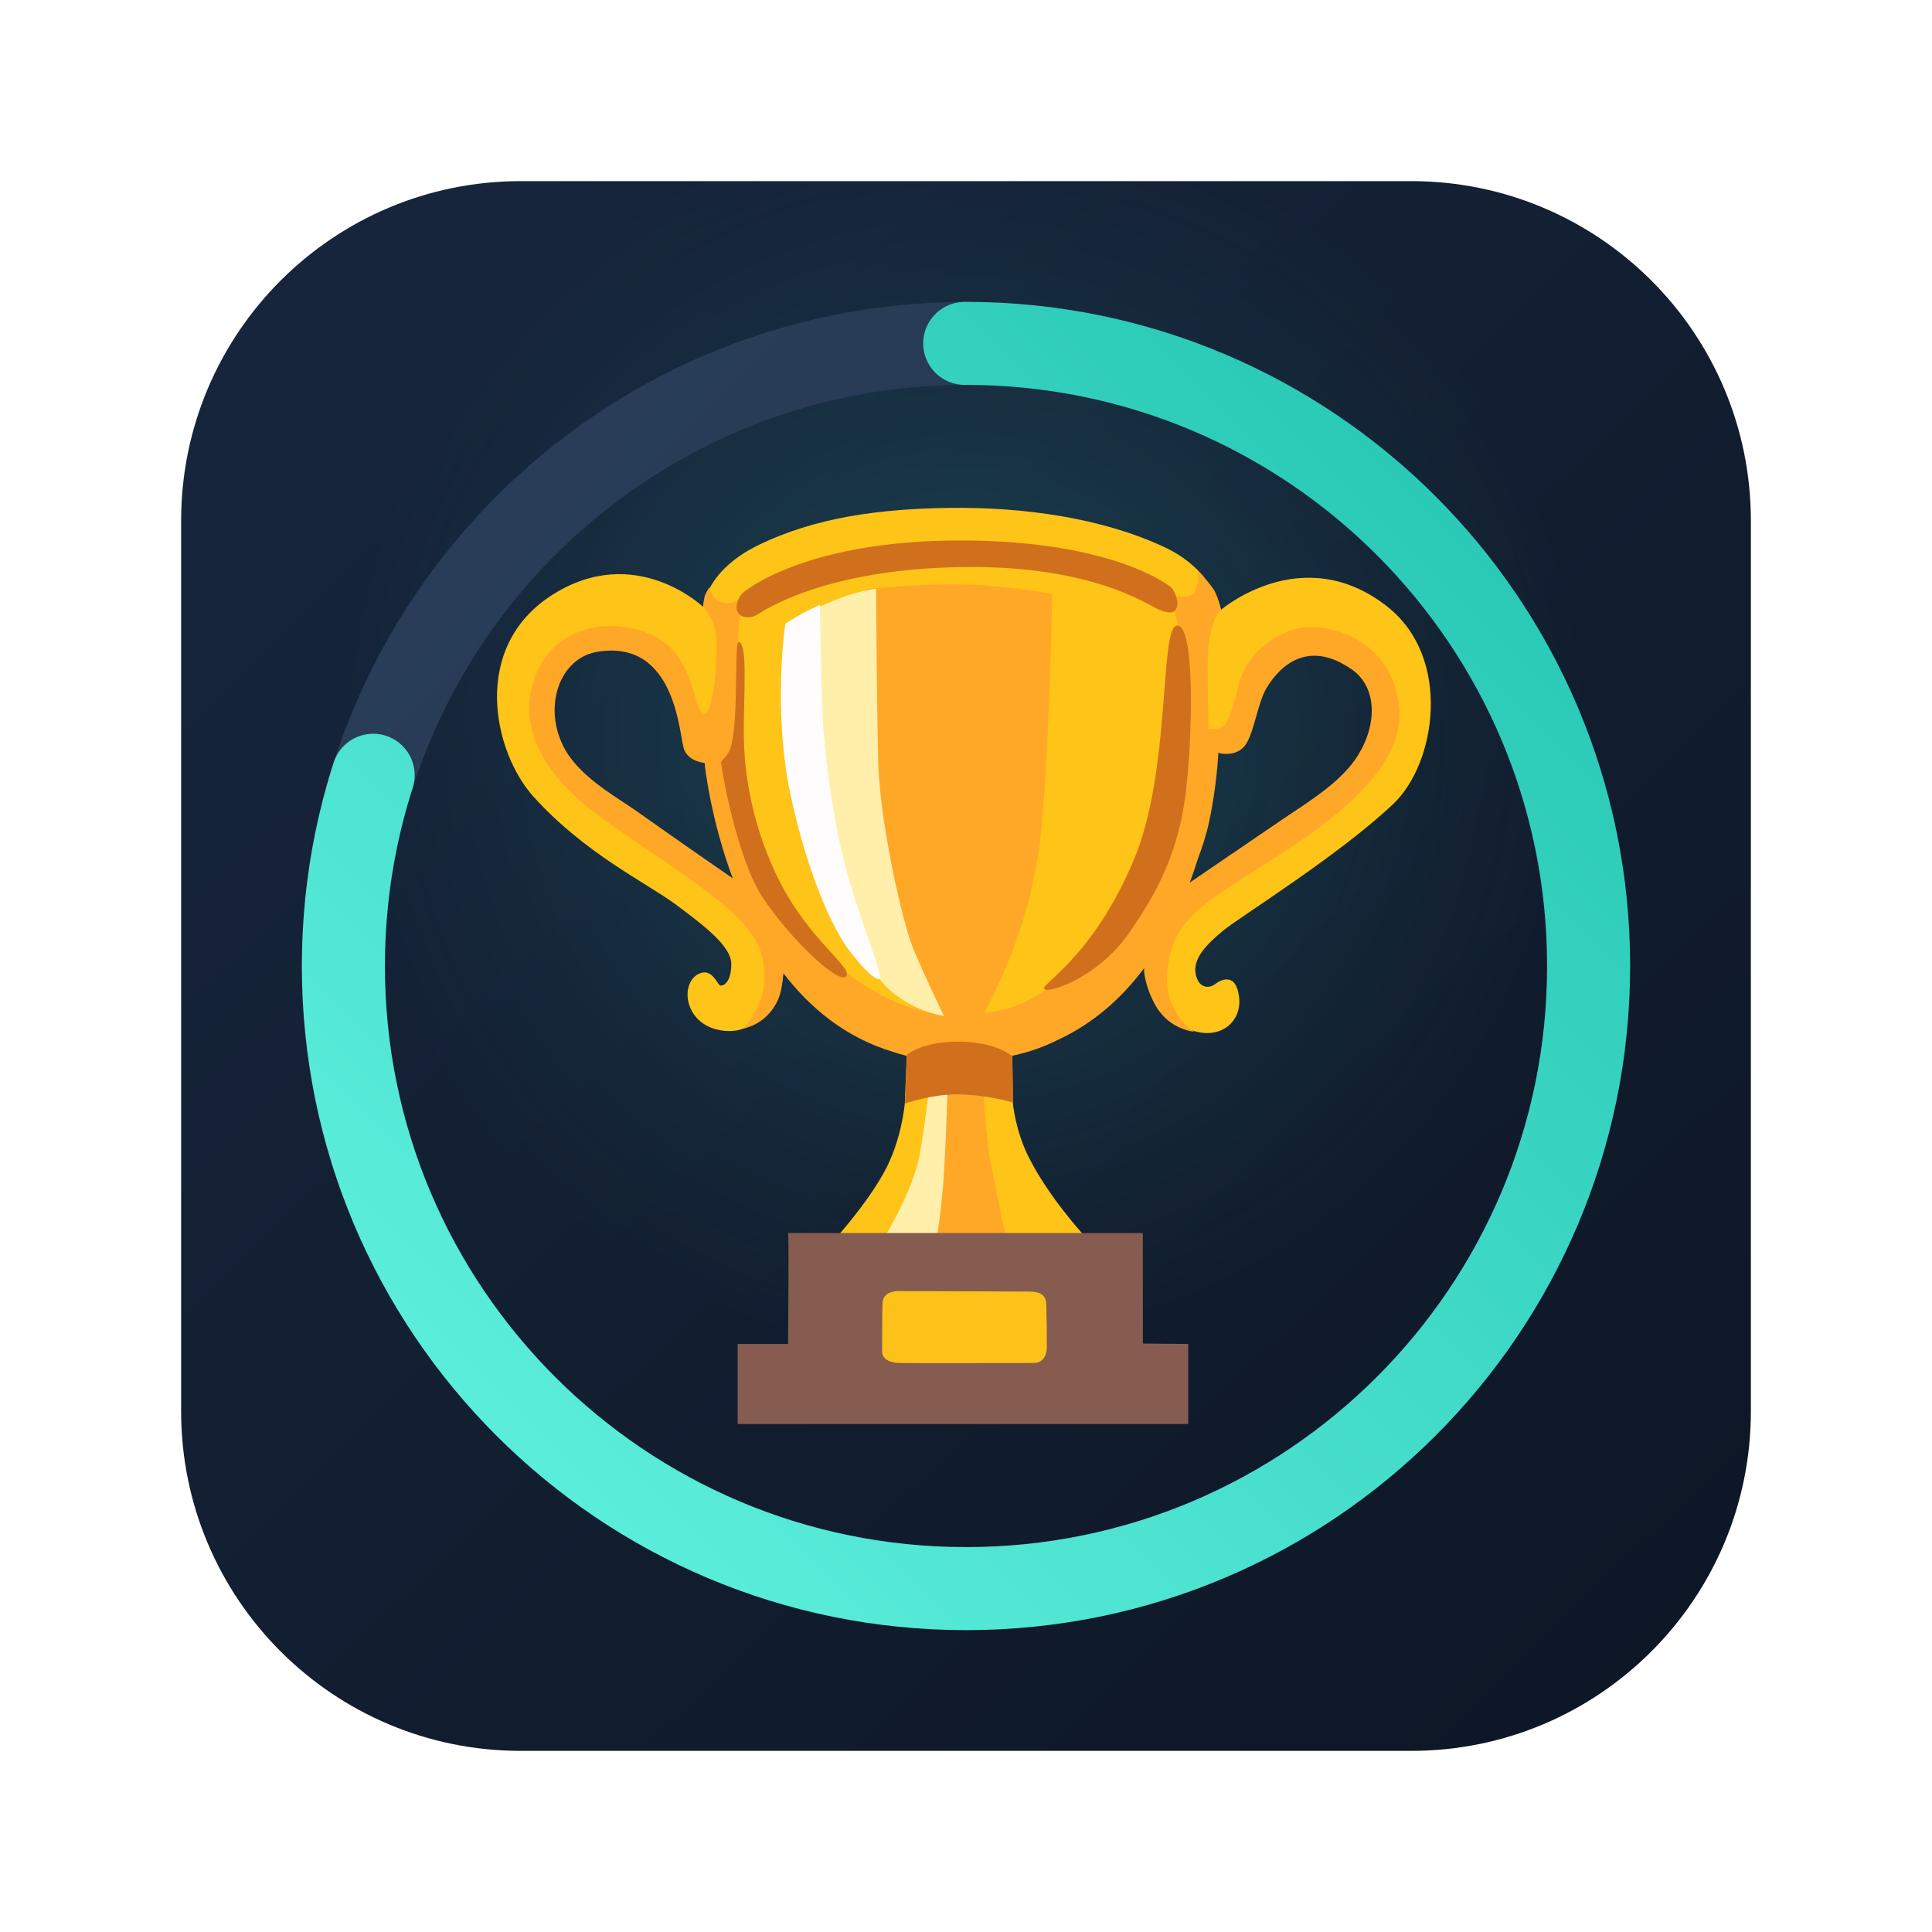
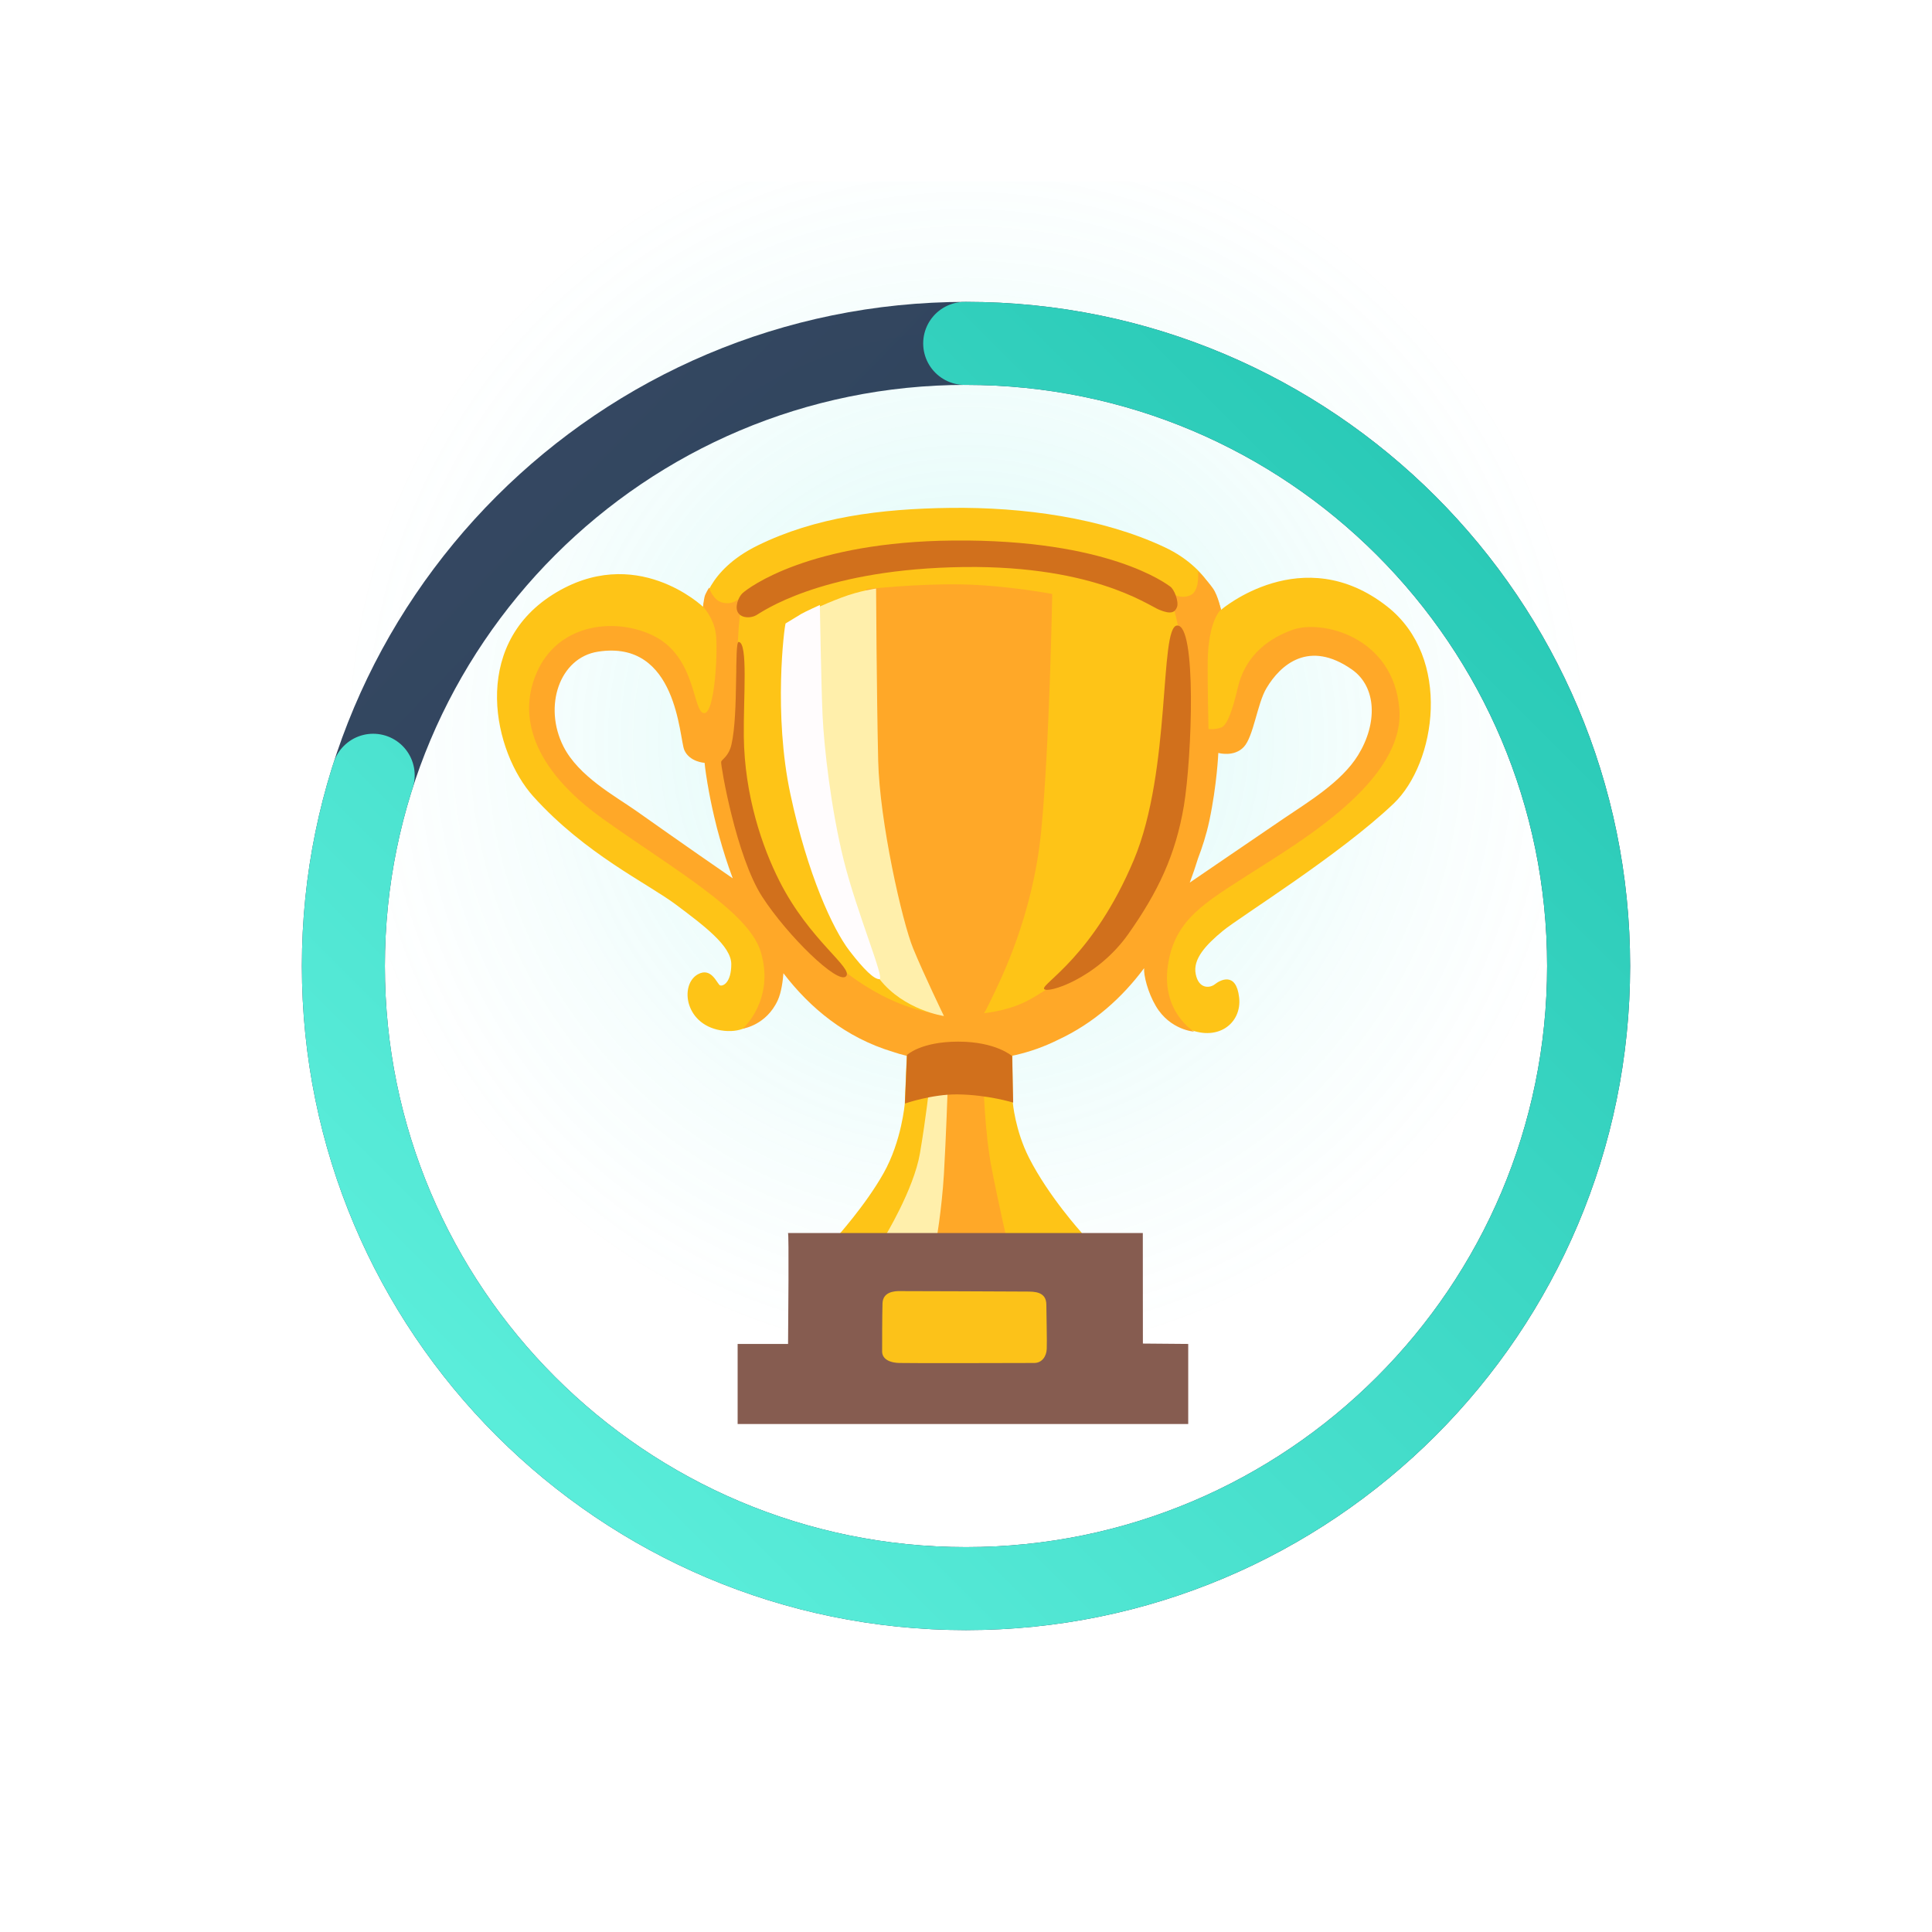
<svg xmlns="http://www.w3.org/2000/svg" width="1024" height="1024" viewBox="0 0 1024 1024" fill="none">
  <defs>
-     <linearGradient id="bg" x1="128" y1="112" x2="912" y2="924" gradientUnits="userSpaceOnUse">
-       <stop offset="0" stop-color="#17263D" />
-       <stop offset="1" stop-color="#0D1625" />
-     </linearGradient>
    <radialGradient id="glow" cx="0" cy="0" r="1" gradientUnits="userSpaceOnUse" gradientTransform="translate(512 392) rotate(90) scale(332)">
      <stop offset="0" stop-color="#3CE6D7" stop-opacity="0.18" />
      <stop offset="0.72" stop-color="#3CE6D7" stop-opacity="0.04" />
      <stop offset="1" stop-color="#3CE6D7" stop-opacity="0" />
    </radialGradient>
    <linearGradient id="ringTrack" x1="204" y1="220" x2="820" y2="820" gradientUnits="userSpaceOnUse">
      <stop offset="0" stop-color="#2B405B" />
      <stop offset="1" stop-color="#1E2E45" />
    </linearGradient>
    <linearGradient id="ringProgress" x1="226" y1="226" x2="804" y2="804" gradientUnits="userSpaceOnUse">
      <stop offset="0" stop-color="#5EF0DD" />
      <stop offset="1" stop-color="#26C7B4" />
    </linearGradient>
    <linearGradient id="goldMain" x1="396" y1="348" x2="646" y2="676" gradientUnits="userSpaceOnUse">
      <stop offset="0" stop-color="#FFE889" />
      <stop offset="0.42" stop-color="#F7C94E" />
      <stop offset="1" stop-color="#C98A14" />
    </linearGradient>
    <linearGradient id="goldInner" x1="414" y1="382" x2="610" y2="604" gradientUnits="userSpaceOnUse">
      <stop offset="0" stop-color="#FFF5C8" />
      <stop offset="0.45" stop-color="#FFD96E" />
      <stop offset="1" stop-color="#D9961B" />
    </linearGradient>
    <linearGradient id="goldDark" x1="456" y1="520" x2="594" y2="704" gradientUnits="userSpaceOnUse">
      <stop offset="0" stop-color="#A96A0D" />
      <stop offset="1" stop-color="#7D4A05" />
    </linearGradient>
  </defs>
-   <rect x="96" y="96" width="832" height="832" rx="180" fill="url(#bg)" />
  <rect x="96" y="96" width="832" height="832" rx="180" fill="url(#glow)" />
  <circle cx="512" cy="512" r="330" stroke="url(#ringTrack)" stroke-width="44" opacity="0.95" />
  <circle cx="512" cy="512" r="330" stroke="url(#ringProgress)" stroke-width="44" stroke-linecap="round" stroke-dasharray="1658 415" transform="rotate(-90 512 512)" />
  <g transform="translate(250 250) scale(4.1)">
    <path fill="#FEC417" d="M97.12,59.35c2.22-1.83,15.04-9.76,22.06-16.44c5.48-5.22,7.6-18.85-0.83-25.48c-10.96-8.61-21.48,0.43-21.48,0.43s-0.92-5.11-7.32-8.11c-8.06-3.78-18.27-5.19-27.66-5.07c-9.1,0.11-17.48,1.21-24.92,4.86c-6.66,3.27-7.06,7.93-7.06,7.93s-8.74-8.35-19.45-1.57c-10.7,6.79-7.63,20.39-2.48,26.1c6.71,7.44,14.77,11.23,18.43,13.97c3.65,2.74,7.15,5.35,7.15,7.7c0,2.35-1.04,2.87-1.44,2.74c-0.39-0.13-1.08-2.42-2.87-1.44c-2.44,1.35-1.7,6.79,3.39,7.31c4.93,0.51,5.87-4.7,5.87-4.7l0.78-5.09l8.09,5.61l8.87,7.31l-0.26,6.26c0,0-0.39,4.83-2.74,9.01s-6.13,8.35-6.13,8.35L47,102.81l32.89-0.78l-1.04-3.65c0,0-4.24-4.66-6.79-9.66c-1.82-3.58-2.11-7.19-2.11-7.19l-0.08-8.98l17.07-10.46c0,0,1.83,1.44,1.57,1.96c-0.26,0.52-0.32,5.85,3.78,7.83c4.05,1.96,7.31-0.52,6.92-3.92c-0.39-3.39-2.48-2.22-3.13-1.7c-0.65,0.52-2.09,0.65-2.48-1.31C93.2,63.01,94.9,61.18,97.12,59.35z M13.09,40.89l-3.91-11.9l4.73-6.19l5.3-1.55c0,0,6.77,5.05,7.01,5.46c0.24,0.41,4.32,8.8,4.32,8.8l5.38,19.48L13.09,40.89z M89.95,56.54c0.08-0.41,5.05-20.87,5.05-20.87c0-0.24,3.5-1.87,3.5-2.2c0-0.33,6.36-10.68,6.36-10.68l10.6,0.41l2.2,10.51l-5.3,8.72C112.37,42.44,89.87,56.94,89.95,56.54z" />
    <path fill="#FFA828" d="M119.92,30.64c-0.78-9.32-10-11.55-13.79-10.2s-6.25,3.88-7.09,7.48c-0.68,2.91-1.36,4.85-2.14,5.15c-0.86,0.32-1.65,0.19-1.65,0.19s-0.14-6.3-0.1-8.84c0.1-5.24,1.7-6.58,1.7-6.58s-0.34-1.77-1.02-2.75c-0.68-0.97-1.94-2.23-1.94-2.23s0.29,2.52-0.97,3.11s-2.62-0.29-2.62-0.29l1.26,5.24c0,0-2.04,26.12-2.23,26.7c-0.19,0.58-7.86,13.88-7.86,13.88s-4.47,4.18-6.6,5.15c-2.14,0.97-3.98,3.5-12.23,3.59c-8.25,0.1-15.34-6.41-15.34-6.41l-7.09-6.8l-5.24-15.44l-0.78-15.73l0.33-5.72l0.23-2.39l-0.37-1.21c0,0-0.68,0.68-1.94,0.39c-1.26-0.29-1.75-1.94-1.75-1.94s-0.49,0.78-0.58,1.17c-0.1,0.39-0.2,1.29-0.2,1.29s1.36,1.43,1.65,3.47c0.29,2.04-0.1,10.49-1.55,10.29c-1.46-0.19-0.98-7.28-6.51-10c-4.79-2.36-11.94-1.65-14.86,4.27c-2.91,5.92-0.78,12.91,8.35,19.42S35.84,56.88,37.38,62.1c1.84,6.21-2.33,9.9-2.33,9.9s3.03-0.42,4.52-3.67c0.48-1.05,0.66-2.58,0.73-3.49c3.45,4.5,8.04,8.31,14.12,10.15c2.3,0.79,4.89,1.19,8.49,1.19c0.52,0,1.03-0.02,1.54-0.04c4.21-0.15,7.81-0.94,11.3-2.67c4.71-2.18,8.36-5.51,11.18-9.29c-0.08,0.9,0.47,3.14,1.52,4.91c1.84,3.11,4.95,3.3,4.95,3.3s-4.27-2.52-3.4-8.54c0.87-6.02,4.85-8.16,10.87-12.04C106.91,47.92,120.69,39.96,119.92,30.64z M21.27,43.85c-2.71-1.91-7.46-4.46-9.42-8.35c-2.61-5.19-0.49-11.46,4.47-12.23c10.3-1.62,10.49,11.17,11.17,12.72c0.68,1.55,2.62,1.65,2.62,1.65s0.07,0.86,0.35,2.52c0.01,0.05,0.02,0.09,0.02,0.14c0.01,0.05,0.02,0.1,0.03,0.15c0.19,1.13,0.46,2.54,0.84,4.15c0.01,0.04,0.02,0.08,0.03,0.12c0.21,0.91,0.43,1.77,0.66,2.56c0.46,1.66,1.02,3.45,1.71,5.29C32.75,51.89,27.02,47.92,21.27,43.85z M114.58,36.66c-2.15,3.48-6.5,6.07-9.71,8.25c-4.14,2.81-10.3,7.03-12.04,8.21c0.4-1.06,0.75-2.11,1.07-3.14c0.52-1.36,1.07-3.02,1.45-4.81c1-4.7,1.17-8.81,1.17-8.81s2.04,0.58,3.3-0.78c1.26-1.36,1.73-5.58,2.91-7.57c1.84-3.11,5.53-6.31,11.07-2.43C117,27.83,117.12,32.54,114.58,36.66z" />
    <path fill="#FFA828" d="M60.52,79.31l5.65-0.07c0,0,0.15,6.17,1.04,10.77c0.89,4.61,2.08,9.73,2.08,9.73s-11.51,3.86-11.44-0.3s1.78-12.26,1.78-12.26S60.67,77.53,60.52,79.31z" />
    <path fill="#FFA828" d="M51.04,15.19c0,0,6.29-0.71,12.14-0.62s11.87,1.24,11.87,1.24s-0.35,19.58-1.42,30.57c-1.06,10.99-5.22,19.22-6.33,21.55c-1.07,2.26-1.85,3.47-1.85,3.47l-5.64-0.66l-9.75-19.58L51.04,15.19z" />
    <path fill="#FFEFAB" d="M43.51,18.12c0,0,1.77-0.89,4.34-1.86c2.33-0.88,4.43-1.15,4.43-1.15s0.06,12.98,0.27,22.24c0.18,7.89,3.1,20.82,4.52,24.28c1.42,3.46,3.98,8.74,3.98,8.74s-5.15-0.74-8.32-4.76c-1.67-2.12-9.48-18.52-9.75-29.33S43.77,17.85,43.51,18.12z" />
    <path fill="#FFFCFD" d="M40.58,19.62c-0.18,0.53-1.59,11.7,0.62,22.06s5.48,17.45,7.64,20.26c1.92,2.49,3.17,3.67,3.88,3.67s-2.92-8.59-4.61-15.33c-1.68-6.73-2.57-14.8-2.75-18.78c-0.18-3.99-0.35-14.27-0.35-14.27s-1.95,0.89-2.39,1.15C42.18,18.65,40.58,19.62,40.58,19.62z" />
    <path fill="#FFEFAB" d="M53.34,99.01c0,0,3.81-6.2,4.61-10.9c0.8-4.7,1.24-8.86,1.24-8.86l2.36,0.1c0,0-0.23,6.81-0.5,11.42c-0.27,4.61-1.06,9.13-1.06,9.13L53.34,99.01z" />
    <path fill="#D1701C" d="M56.27,75.41c0,0,1.77-1.73,6.64-1.73s6.96,1.87,6.96,1.87L70,81.56c0,0-3.24-1.01-7.18-1.06c-3.28-0.04-6.81,1.18-6.81,1.18L56.27,75.41z" />
    <path fill="#D1701C" d="M35,15.72c0.82-0.76,8.68-6.66,27.29-6.82c20.02-0.18,27.53,5.62,28,5.94c0.53,0.35,1.15,1.95,0.89,2.66c-0.27,0.71-0.8,0.97-2.3,0.35c-1.51-0.62-8.95-6.05-26.85-5.49c-17.19,0.53-24.48,5.76-25.25,6.2c-0.62,0.35-1.77,0.44-2.3-0.27C33.94,17.59,34.47,16.22,35,15.72z" />
    <path fill="#D1701C" d="M91.18,19.89c-2.3,0.18-0.71,18.7-5.58,30.3C80.38,62.6,73.72,66.14,73.99,66.85c0.27,0.71,6.79-1.26,10.9-7.09c3.81-5.4,6.11-10.19,7.18-16.57C93.12,36.81,93.74,19.69,91.18,19.89z" />
    <path fill="#D1701C" d="M34.51,22.01c-0.58-0.03,0.01,9.21-0.93,13.27c-0.36,1.56-1.24,1.88-1.33,2.23c-0.09,0.35,1.93,12.24,5.32,17.46c3.28,5.05,9.75,11.34,10.81,10.28c1.06-1.06-4.7-4.61-8.59-12.32c-2.24-4.42-4.52-11.08-4.61-18.7C35.12,29.19,35.75,22.08,34.51,22.01z" />
    <path fill="#865C50" d="M86.77,112.71l-0.01-14.29H40.89c0.14,0,0.03,11.62,0.01,14.34h-6.52v10.35h58.25c0,0,0-10.18,0-10.35L86.77,112.71z" />
    <path fill="#FCC219" d="M55.59,105.93c-1.13-0.05-2.43,0.18-2.48,1.58s-0.05,5.45-0.05,6.22c0,0.77,0.63,1.44,2.21,1.49c1.58,0.05,16.41,0,17.45,0c1.04,0,1.58-0.9,1.62-1.8c0.05-0.9-0.05-4.69-0.05-5.72c0-1.71-1.53-1.71-2.57-1.71C70.6,105.97,55.59,105.93,55.59,105.93z" />
  </g>
</svg>
